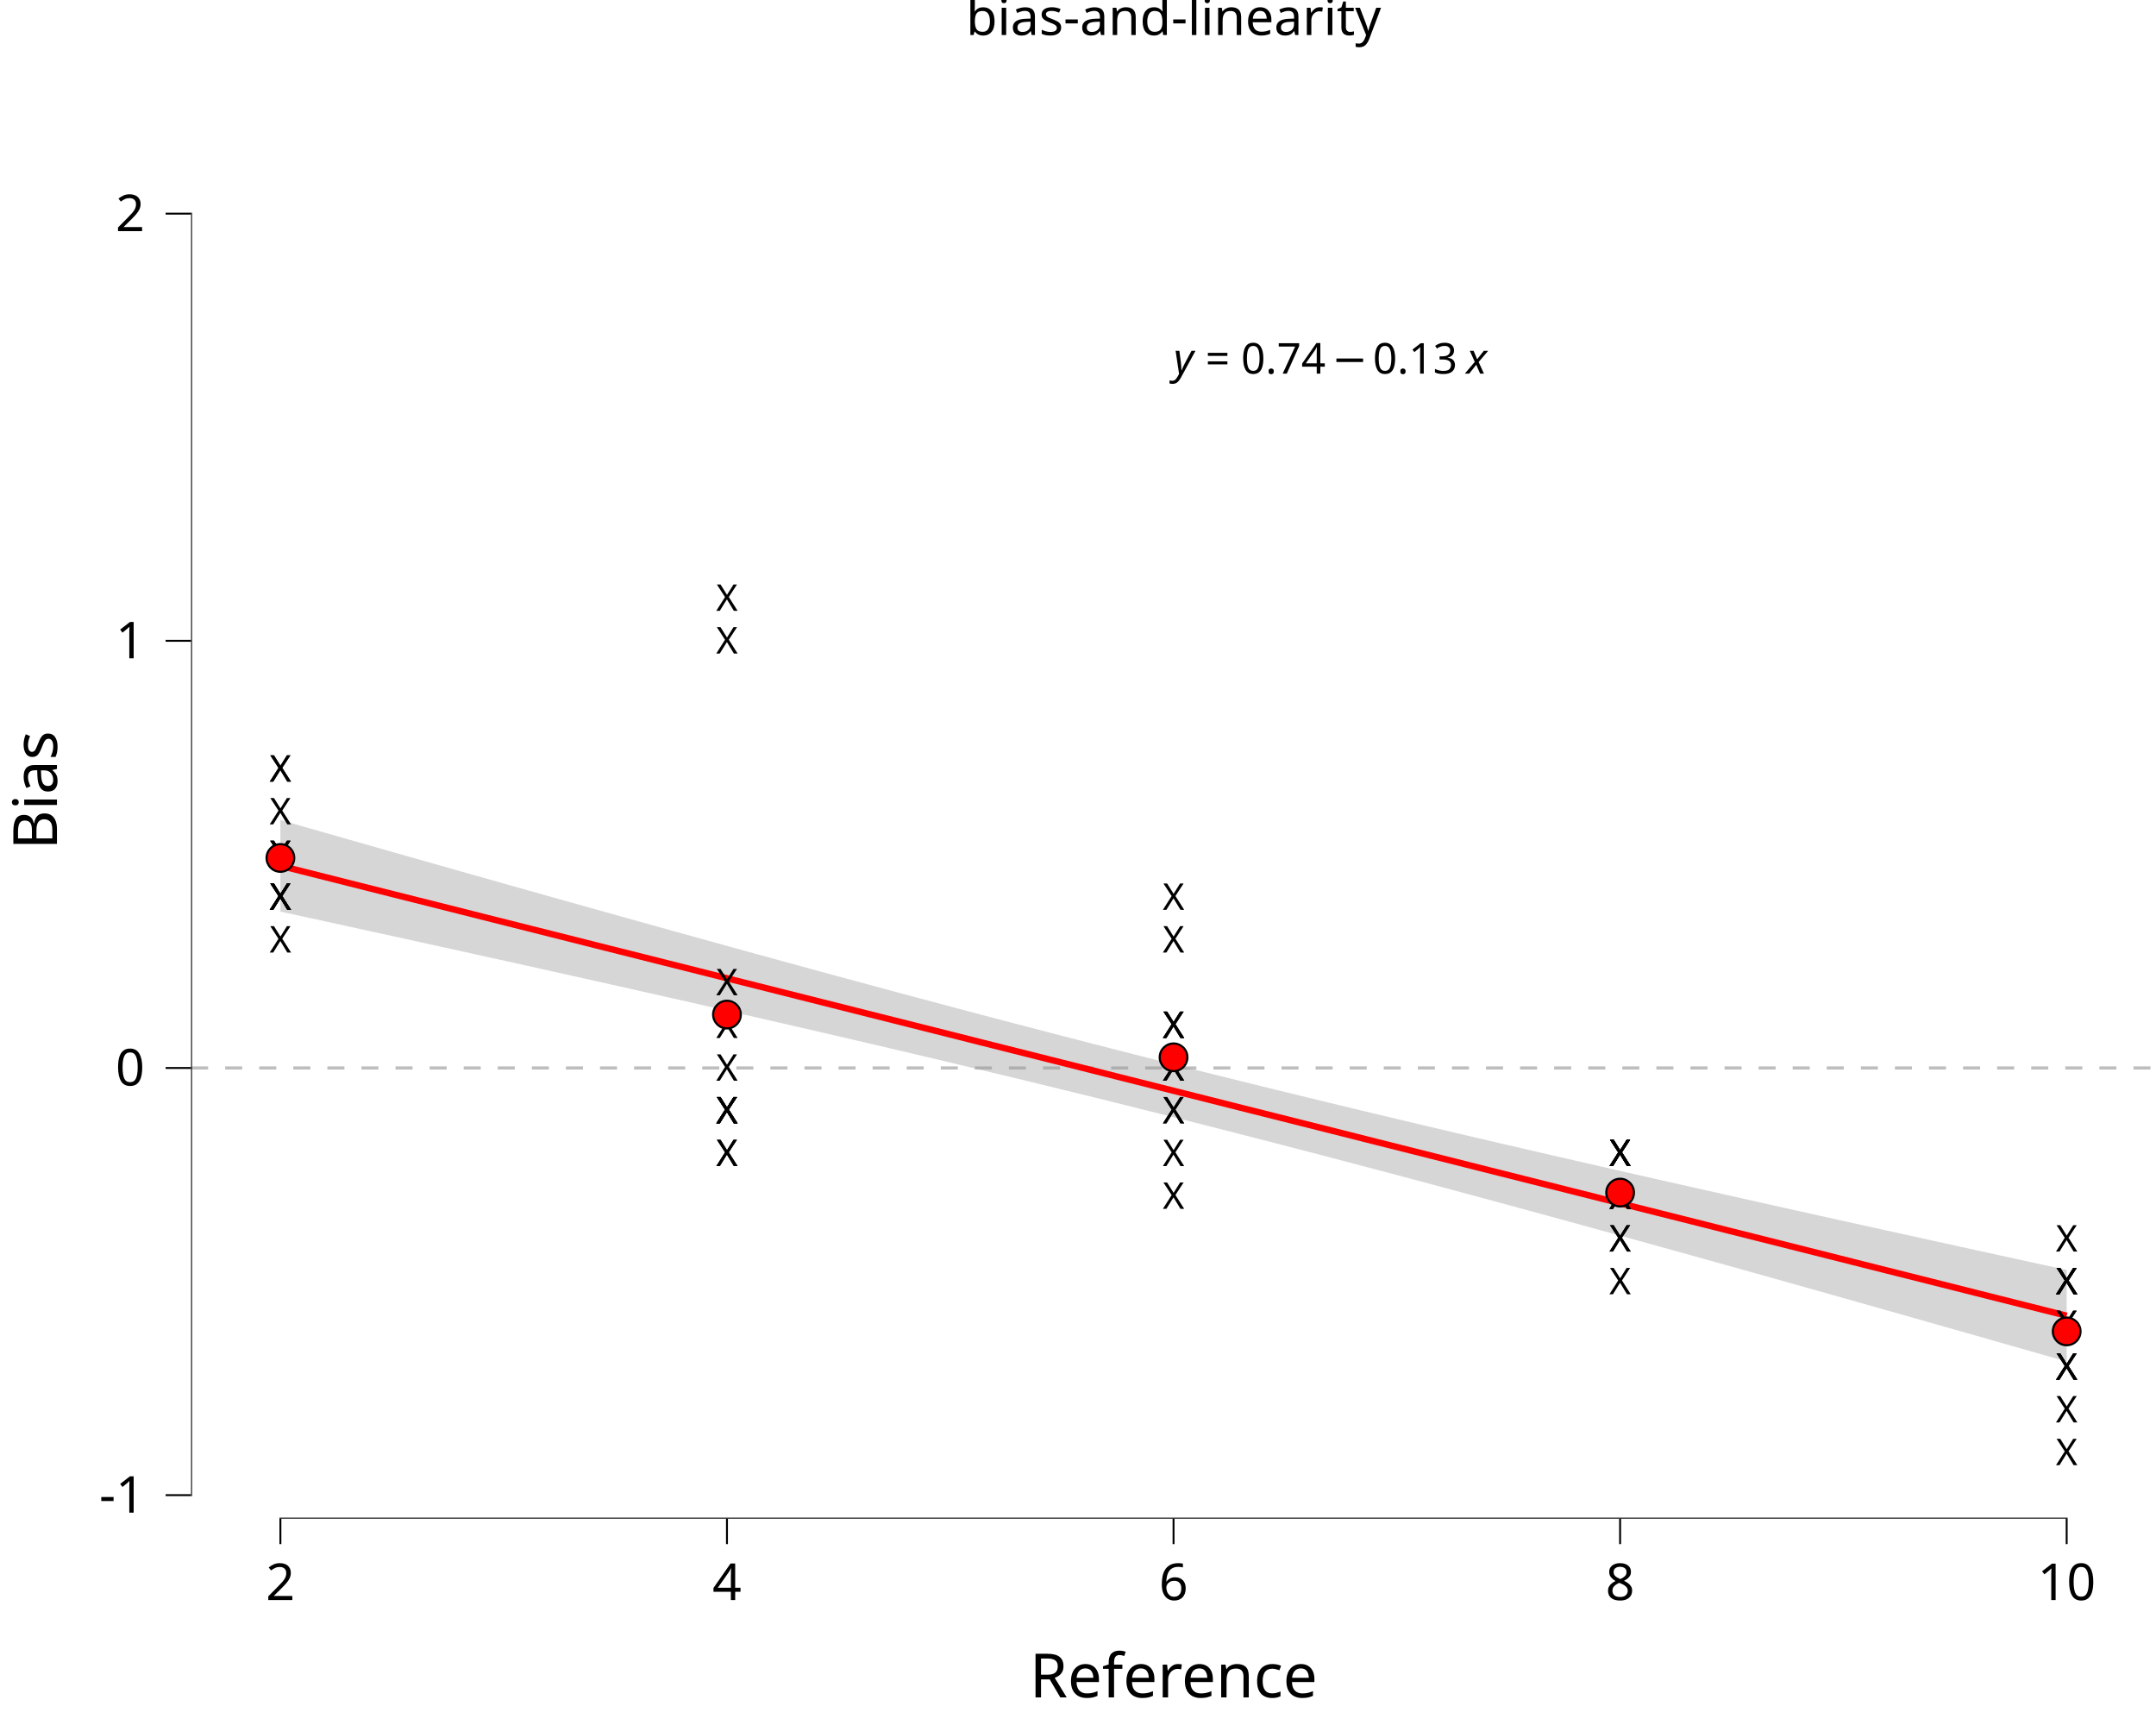
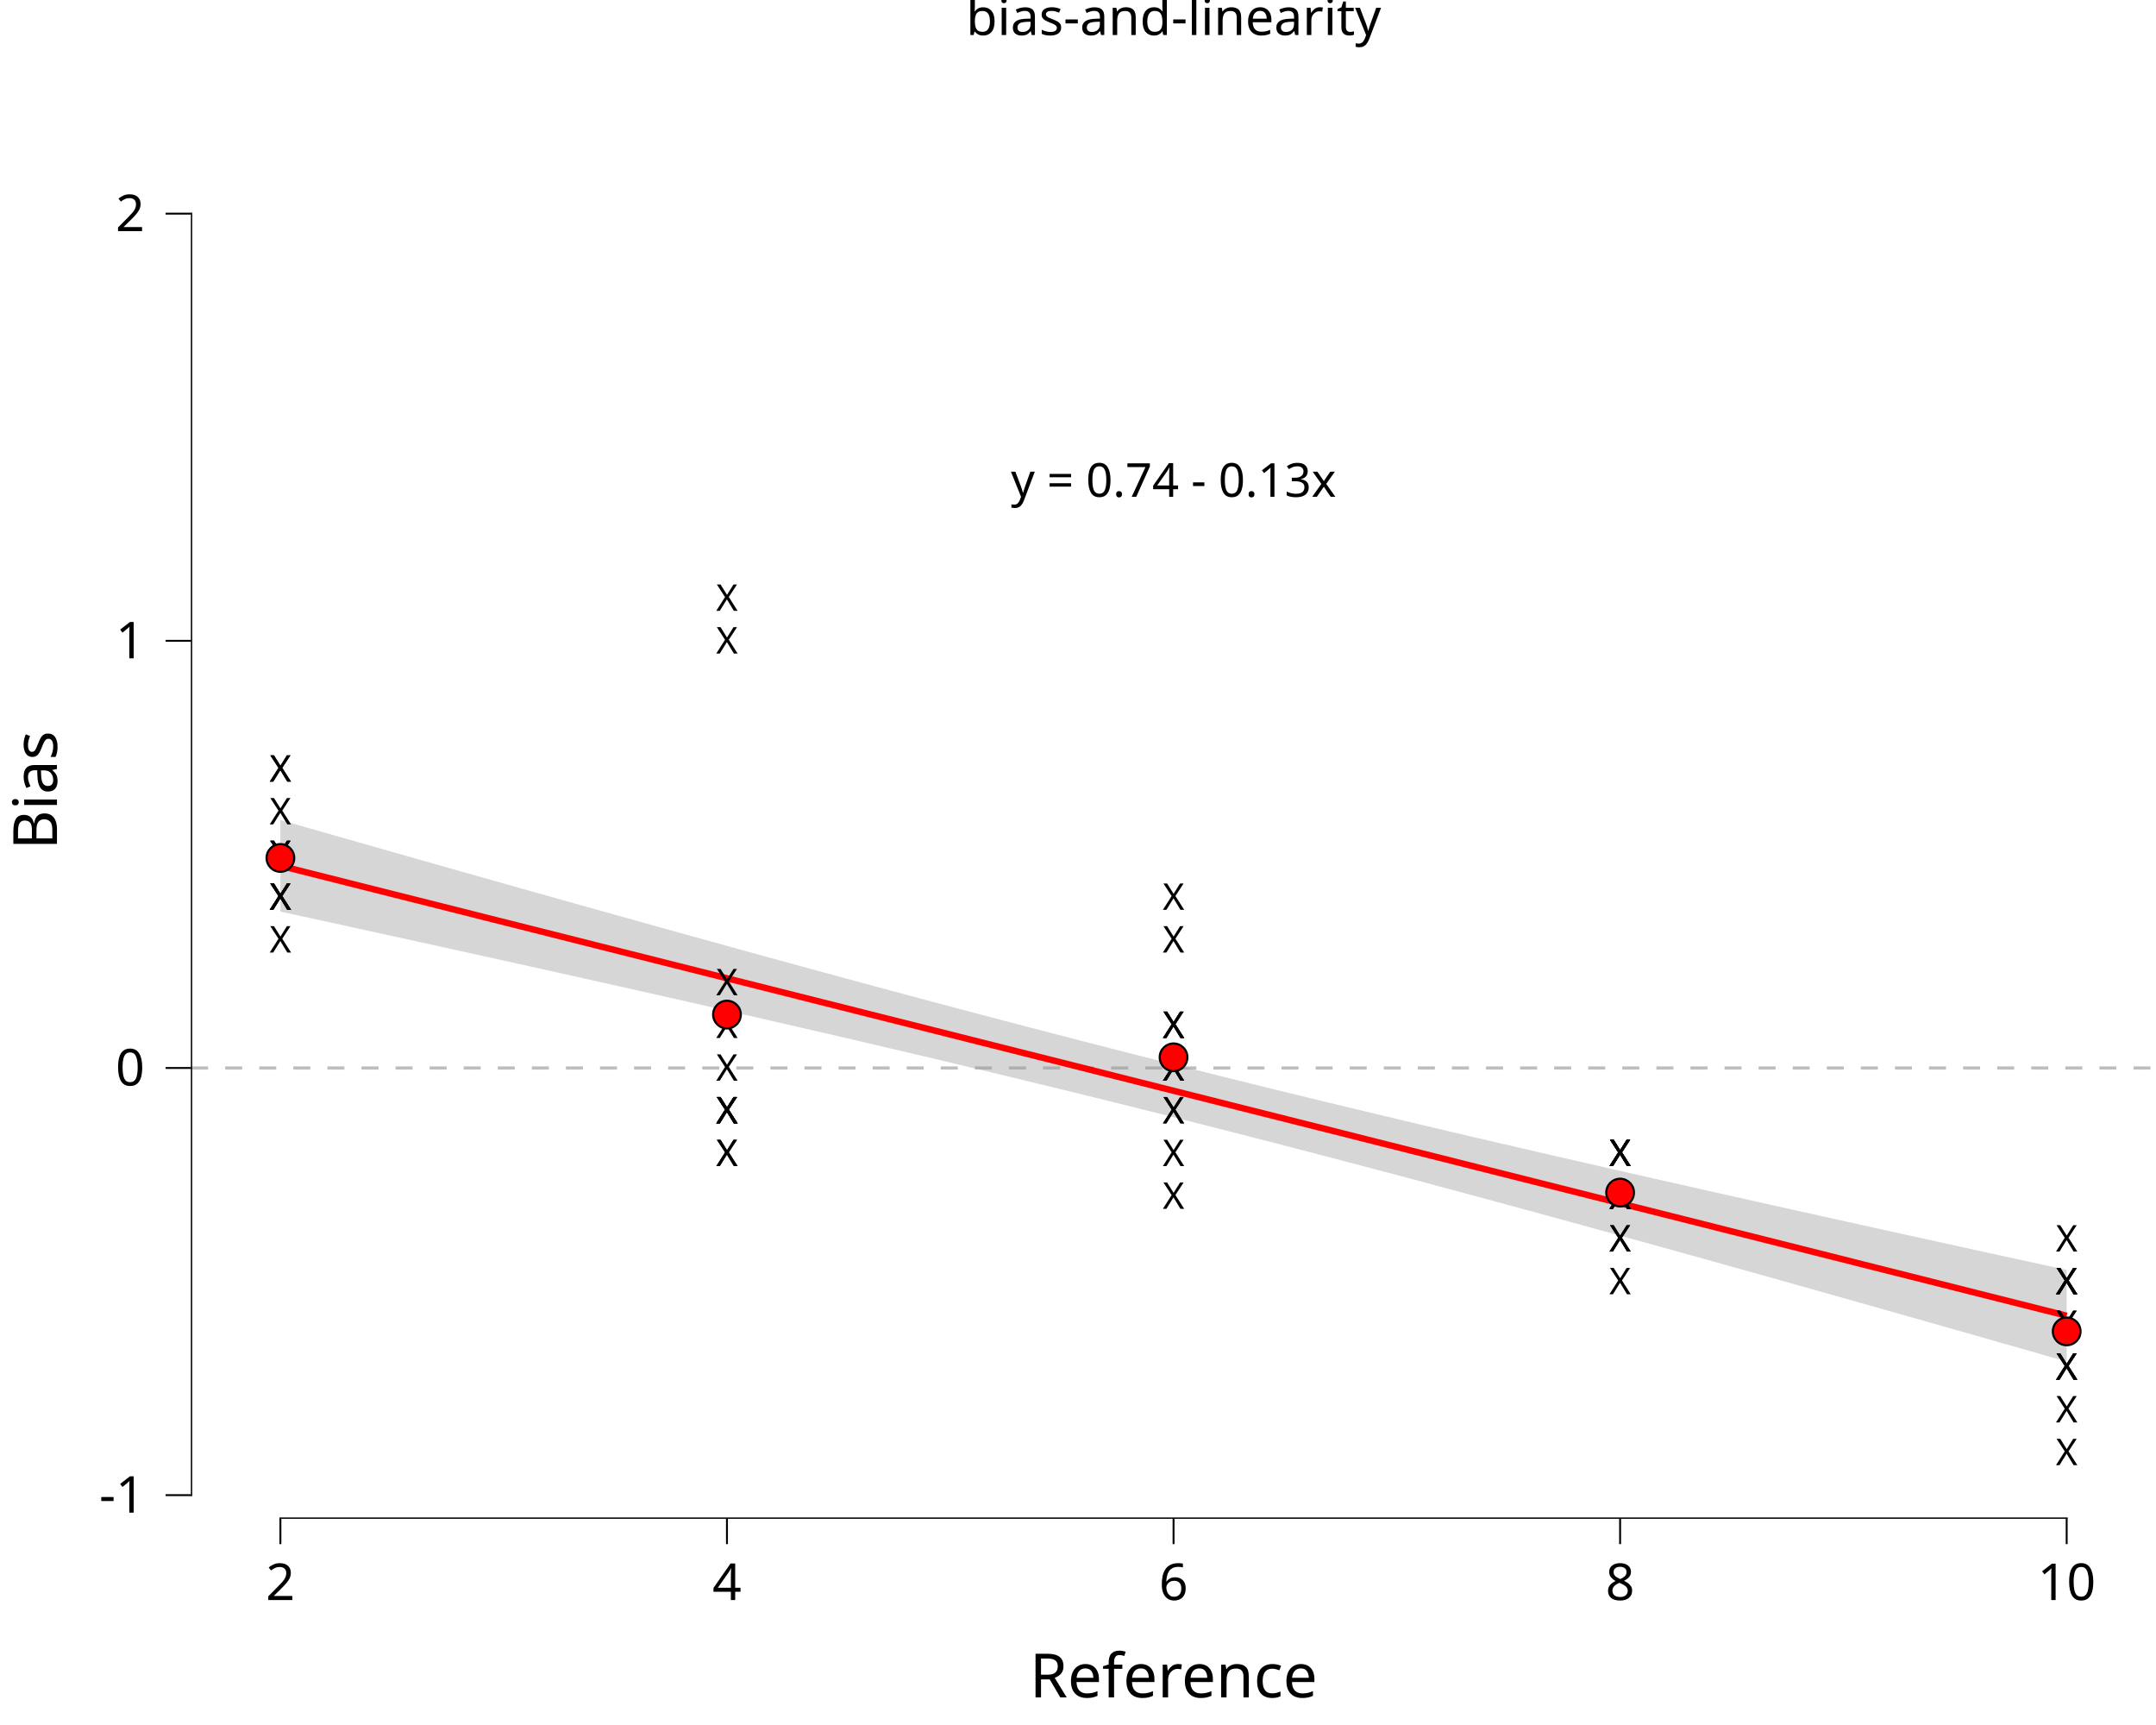
<svg xmlns="http://www.w3.org/2000/svg" class="svglite" data-engine-version="2.0" width="720.00pt" height="576.00pt" viewBox="0 0 720.00 576.00">
  <defs>
    <style type="text/css">
    .svglite line, .svglite polyline, .svglite polygon, .svglite path, .svglite rect, .svglite circle {
      fill: none;
      stroke: #000000;
      stroke-linecap: round;
      stroke-linejoin: round;
      stroke-miterlimit: 10.00;
    }
  </style>
  </defs>
  <rect width="100%" height="100%" style="stroke: none; fill: #FFFFFF;" />
  <defs>
    <clipPath id="cpMC4wMHw3MjAuMDB8MC4wMHw1NzYuMDA=">
      <rect x="0.00" y="0.00" width="720.00" height="576.00" />
    </clipPath>
  </defs>
  <g clip-path="url(#cpMC4wMHw3MjAuMDB8MC4wMHw1NzYuMDA=)">
    <rect x="0.00" y="0.00" width="720.00" height="576.00" style="stroke-width: 10.67; stroke: none;" />
  </g>
  <defs>
    <clipPath id="cpNjMuODF8NzIwLjAwfDIwLjcxfDUwNy4wOQ==">
      <rect x="63.81" y="20.71" width="656.19" height="486.39" />
    </clipPath>
  </defs>
  <g clip-path="url(#cpNjMuODF8NzIwLjAwfDIwLjcxfDUwNy4wOQ==)">
    <rect x="63.81" y="20.71" width="656.19" height="486.39" style="stroke-width: 10.67; stroke: none;" />
    <line x1="63.81" y1="356.61" x2="720.00" y2="356.61" style="stroke-width: 1.07; stroke: #BEBEBE; stroke-dasharray: 5.69,5.69; stroke-linecap: butt;" />
    <polygon points="93.64,273.81 101.19,275.97 108.74,278.12 116.29,280.28 123.84,282.43 131.39,284.58 138.95,286.72 146.50,288.87 154.05,291.01 161.60,293.14 169.15,295.28 176.70,297.41 184.25,299.53 191.80,301.65 199.35,303.77 206.91,305.88 214.46,307.99 222.01,310.09 229.56,312.19 237.11,314.28 244.66,316.37 252.21,318.45 259.76,320.52 267.31,322.59 274.86,324.65 282.42,326.70 289.97,328.74 297.52,330.78 305.07,332.80 312.62,334.82 320.17,336.83 327.72,338.83 335.27,340.82 342.82,342.79 350.38,344.76 357.93,346.72 365.48,348.67 373.03,350.60 380.58,352.53 388.13,354.44 395.68,356.34 403.23,358.23 410.78,360.11 418.33,361.98 425.89,363.84 433.44,365.68 440.99,367.52 448.54,369.34 456.09,371.16 463.64,372.96 471.19,374.76 478.74,376.54 486.29,378.32 493.85,380.09 501.40,381.85 508.95,383.60 516.50,385.35 524.05,387.08 531.60,388.81 539.15,390.54 546.70,392.26 554.25,393.97 561.81,395.67 569.36,397.37 576.91,399.07 584.46,400.76 592.01,402.45 599.56,404.13 607.11,405.81 614.66,407.48 622.21,409.15 629.76,410.82 637.32,412.48 644.87,414.14 652.42,415.80 659.97,417.46 667.52,419.11 675.07,420.76 682.62,422.40 690.17,424.05 690.17,454.64 682.62,452.48 675.07,450.32 667.52,448.17 659.97,446.01 652.42,443.87 644.87,441.72 637.32,439.58 629.76,437.44 622.21,435.30 614.66,433.17 607.11,431.04 599.56,428.91 592.01,426.79 584.46,424.67 576.91,422.56 569.36,420.45 561.81,418.35 554.25,416.25 546.70,414.16 539.15,412.07 531.60,410.00 524.05,407.92 516.50,405.86 508.95,403.80 501.40,401.75 493.85,399.70 486.29,397.67 478.74,395.64 471.19,393.62 463.64,391.61 456.09,389.62 448.54,387.63 440.99,385.65 433.44,383.68 425.89,381.72 418.33,379.78 410.78,377.84 403.23,375.92 395.68,374.00 388.13,372.10 380.58,370.21 373.03,368.33 365.48,366.46 357.93,364.61 350.38,362.76 342.82,360.92 335.27,359.10 327.72,357.29 320.17,355.48 312.62,353.68 305.07,351.90 297.52,350.12 289.97,348.35 282.42,346.59 274.86,344.84 267.31,343.10 259.76,341.36 252.21,339.63 244.66,337.90 237.11,336.19 229.56,334.47 222.01,332.77 214.46,331.07 206.91,329.37 199.35,327.68 191.80,325.99 184.25,324.31 176.70,322.63 169.15,320.96 161.60,319.29 154.05,317.62 146.50,315.96 138.95,314.30 131.39,312.64 123.84,310.99 116.29,309.33 108.74,307.68 101.19,306.04 93.64,304.39 " style="stroke-width: 0.00; stroke: none; fill: #999999; fill-opacity: 0.40;" />
    <polyline points="93.64,273.81 101.19,275.97 108.74,278.12 116.29,280.28 123.84,282.43 131.39,284.58 138.95,286.72 146.50,288.87 154.05,291.01 161.60,293.14 169.15,295.28 176.70,297.41 184.25,299.53 191.80,301.65 199.35,303.77 206.91,305.88 214.46,307.99 222.01,310.09 229.56,312.19 237.11,314.28 244.66,316.37 252.21,318.45 259.76,320.52 267.31,322.59 274.86,324.65 282.42,326.70 289.97,328.74 297.52,330.78 305.07,332.80 312.62,334.82 320.17,336.83 327.72,338.83 335.27,340.82 342.82,342.79 350.38,344.76 357.93,346.72 365.48,348.67 373.03,350.60 380.58,352.53 388.13,354.44 395.68,356.34 403.23,358.23 410.78,360.11 418.33,361.98 425.89,363.84 433.44,365.68 440.99,367.52 448.54,369.34 456.09,371.16 463.64,372.96 471.19,374.76 478.74,376.54 486.29,378.32 493.85,380.09 501.40,381.85 508.95,383.60 516.50,385.35 524.05,387.08 531.60,388.81 539.15,390.54 546.70,392.26 554.25,393.97 561.81,395.67 569.36,397.37 576.91,399.07 584.46,400.76 592.01,402.45 599.56,404.13 607.11,405.81 614.66,407.48 622.21,409.15 629.76,410.82 637.32,412.48 644.87,414.14 652.42,415.80 659.97,417.46 667.52,419.11 675.07,420.76 682.62,422.40 690.17,424.05 " style="stroke-width: 2.13; stroke: none;" />
    <polyline points="690.17,454.64 682.62,452.48 675.07,450.32 667.52,448.17 659.97,446.01 652.42,443.87 644.87,441.72 637.32,439.58 629.76,437.44 622.21,435.30 614.66,433.17 607.11,431.04 599.56,428.91 592.01,426.79 584.46,424.67 576.91,422.56 569.36,420.45 561.81,418.35 554.25,416.25 546.70,414.16 539.15,412.07 531.60,410.00 524.05,407.92 516.50,405.86 508.95,403.80 501.40,401.75 493.85,399.70 486.29,397.67 478.74,395.64 471.19,393.62 463.64,391.61 456.09,389.62 448.54,387.63 440.99,385.65 433.44,383.68 425.89,381.72 418.33,379.78 410.78,377.84 403.23,375.92 395.68,374.00 388.13,372.10 380.58,370.21 373.03,368.33 365.48,366.46 357.93,364.61 350.38,362.76 342.82,360.92 335.27,359.10 327.72,357.29 320.17,355.48 312.62,353.68 305.07,351.90 297.52,350.12 289.97,348.35 282.42,346.59 274.86,344.84 267.31,343.10 259.76,341.36 252.21,339.63 244.66,337.90 237.11,336.19 229.56,334.47 222.01,332.77 214.46,331.07 206.91,329.37 199.35,327.68 191.80,325.99 184.25,324.31 176.70,322.63 169.15,320.96 161.60,319.29 154.05,317.62 146.50,315.96 138.95,314.30 131.39,312.64 123.84,310.99 116.29,309.33 108.74,307.68 101.19,306.04 93.64,304.39 " style="stroke-width: 2.13; stroke: none;" />
    <polyline points="93.64,289.10 101.19,291.00 108.74,292.90 116.29,294.81 123.84,296.71 131.39,298.61 138.95,300.51 146.50,302.41 154.05,304.31 161.60,306.22 169.15,308.12 176.70,310.02 184.25,311.92 191.80,313.82 199.35,315.73 206.91,317.63 214.46,319.53 222.01,321.43 229.56,323.33 237.11,325.23 244.66,327.14 252.21,329.04 259.76,330.94 267.31,332.84 274.86,334.74 282.42,336.64 289.97,338.55 297.52,340.45 305.07,342.35 312.62,344.25 320.17,346.15 327.72,348.06 335.27,349.96 342.82,351.86 350.38,353.76 357.93,355.66 365.48,357.56 373.03,359.47 380.58,361.37 388.13,363.27 395.68,365.17 403.23,367.07 410.78,368.98 418.33,370.88 425.89,372.78 433.44,374.68 440.99,376.58 448.54,378.48 456.09,380.39 463.64,382.29 471.19,384.19 478.74,386.09 486.29,387.99 493.85,389.90 501.40,391.80 508.95,393.70 516.50,395.60 524.05,397.50 531.60,399.40 539.15,401.31 546.70,403.21 554.25,405.11 561.81,407.01 569.36,408.91 576.91,410.82 584.46,412.72 592.01,414.62 599.56,416.52 607.11,418.42 614.66,420.32 622.21,422.23 629.76,424.13 637.32,426.03 644.87,427.93 652.42,429.83 659.97,431.74 667.52,433.64 675.07,435.54 682.62,437.44 690.17,439.34 " style="stroke-width: 2.13; stroke: #FF0000; stroke-linecap: butt;" />
    <text x="93.64" y="261.01" text-anchor="middle" style="font-size: 12.33px; font-family: sans;" textLength="8.22px" lengthAdjust="spacingAndGlyphs">X</text>
    <text x="93.64" y="289.54" text-anchor="middle" style="font-size: 12.33px; font-family: sans;" textLength="8.22px" lengthAdjust="spacingAndGlyphs">X</text>
    <text x="93.64" y="303.80" text-anchor="middle" style="font-size: 12.33px; font-family: sans;" textLength="8.22px" lengthAdjust="spacingAndGlyphs">X</text>
    <text x="93.64" y="289.54" text-anchor="middle" style="font-size: 12.33px; font-family: sans;" textLength="8.22px" lengthAdjust="spacingAndGlyphs">X</text>
    <text x="93.64" y="261.01" text-anchor="middle" style="font-size: 12.33px; font-family: sans;" textLength="8.22px" lengthAdjust="spacingAndGlyphs">X</text>
    <text x="93.64" y="318.06" text-anchor="middle" style="font-size: 12.33px; font-family: sans;" textLength="8.22px" lengthAdjust="spacingAndGlyphs">X</text>
    <text x="93.64" y="289.54" text-anchor="middle" style="font-size: 12.33px; font-family: sans;" textLength="8.22px" lengthAdjust="spacingAndGlyphs">X</text>
    <text x="93.64" y="289.54" text-anchor="middle" style="font-size: 12.33px; font-family: sans;" textLength="8.22px" lengthAdjust="spacingAndGlyphs">X</text>
    <text x="93.64" y="303.80" text-anchor="middle" style="font-size: 12.33px; font-family: sans;" textLength="8.22px" lengthAdjust="spacingAndGlyphs">X</text>
    <text x="93.64" y="303.80" text-anchor="middle" style="font-size: 12.33px; font-family: sans;" textLength="8.22px" lengthAdjust="spacingAndGlyphs">X</text>
    <text x="93.64" y="275.27" text-anchor="middle" style="font-size: 12.33px; font-family: sans;" textLength="8.22px" lengthAdjust="spacingAndGlyphs">X</text>
    <text x="93.64" y="303.80" text-anchor="middle" style="font-size: 12.33px; font-family: sans;" textLength="8.22px" lengthAdjust="spacingAndGlyphs">X</text>
    <text x="242.77" y="203.96" text-anchor="middle" style="font-size: 12.33px; font-family: sans;" textLength="8.22px" lengthAdjust="spacingAndGlyphs">X</text>
    <text x="242.77" y="375.12" text-anchor="middle" style="font-size: 12.33px; font-family: sans;" textLength="8.22px" lengthAdjust="spacingAndGlyphs">X</text>
    <text x="242.77" y="332.33" text-anchor="middle" style="font-size: 12.33px; font-family: sans;" textLength="8.22px" lengthAdjust="spacingAndGlyphs">X</text>
    <text x="242.77" y="218.22" text-anchor="middle" style="font-size: 12.33px; font-family: sans;" textLength="8.22px" lengthAdjust="spacingAndGlyphs">X</text>
    <text x="242.77" y="389.38" text-anchor="middle" style="font-size: 12.33px; font-family: sans;" textLength="8.22px" lengthAdjust="spacingAndGlyphs">X</text>
    <text x="242.77" y="375.12" text-anchor="middle" style="font-size: 12.33px; font-family: sans;" textLength="8.22px" lengthAdjust="spacingAndGlyphs">X</text>
    <text x="242.77" y="375.12" text-anchor="middle" style="font-size: 12.33px; font-family: sans;" textLength="8.22px" lengthAdjust="spacingAndGlyphs">X</text>
    <text x="242.77" y="375.12" text-anchor="middle" style="font-size: 12.33px; font-family: sans;" textLength="8.22px" lengthAdjust="spacingAndGlyphs">X</text>
    <text x="242.77" y="375.12" text-anchor="middle" style="font-size: 12.33px; font-family: sans;" textLength="8.22px" lengthAdjust="spacingAndGlyphs">X</text>
    <text x="242.77" y="360.86" text-anchor="middle" style="font-size: 12.33px; font-family: sans;" textLength="8.22px" lengthAdjust="spacingAndGlyphs">X</text>
    <text x="242.77" y="346.59" text-anchor="middle" style="font-size: 12.33px; font-family: sans;" textLength="8.22px" lengthAdjust="spacingAndGlyphs">X</text>
    <text x="242.77" y="389.38" text-anchor="middle" style="font-size: 12.33px; font-family: sans;" textLength="8.22px" lengthAdjust="spacingAndGlyphs">X</text>
    <text x="391.91" y="389.38" text-anchor="middle" style="font-size: 12.33px; font-family: sans;" textLength="8.22px" lengthAdjust="spacingAndGlyphs">X</text>
    <text x="391.91" y="403.65" text-anchor="middle" style="font-size: 12.33px; font-family: sans;" textLength="8.22px" lengthAdjust="spacingAndGlyphs">X</text>
    <text x="391.91" y="375.12" text-anchor="middle" style="font-size: 12.33px; font-family: sans;" textLength="8.22px" lengthAdjust="spacingAndGlyphs">X</text>
    <text x="391.91" y="375.12" text-anchor="middle" style="font-size: 12.33px; font-family: sans;" textLength="8.22px" lengthAdjust="spacingAndGlyphs">X</text>
    <text x="391.91" y="360.86" text-anchor="middle" style="font-size: 12.33px; font-family: sans;" textLength="8.22px" lengthAdjust="spacingAndGlyphs">X</text>
    <text x="391.91" y="346.59" text-anchor="middle" style="font-size: 12.33px; font-family: sans;" textLength="8.22px" lengthAdjust="spacingAndGlyphs">X</text>
    <text x="391.91" y="360.86" text-anchor="middle" style="font-size: 12.33px; font-family: sans;" textLength="8.22px" lengthAdjust="spacingAndGlyphs">X</text>
    <text x="391.91" y="346.59" text-anchor="middle" style="font-size: 12.33px; font-family: sans;" textLength="8.22px" lengthAdjust="spacingAndGlyphs">X</text>
    <text x="391.91" y="303.80" text-anchor="middle" style="font-size: 12.33px; font-family: sans;" textLength="8.22px" lengthAdjust="spacingAndGlyphs">X</text>
    <text x="391.91" y="318.06" text-anchor="middle" style="font-size: 12.33px; font-family: sans;" textLength="8.22px" lengthAdjust="spacingAndGlyphs">X</text>
    <text x="391.91" y="360.86" text-anchor="middle" style="font-size: 12.33px; font-family: sans;" textLength="8.22px" lengthAdjust="spacingAndGlyphs">X</text>
    <text x="391.91" y="346.59" text-anchor="middle" style="font-size: 12.33px; font-family: sans;" textLength="8.22px" lengthAdjust="spacingAndGlyphs">X</text>
    <text x="541.04" y="417.91" text-anchor="middle" style="font-size: 12.33px; font-family: sans;" textLength="8.22px" lengthAdjust="spacingAndGlyphs">X</text>
    <text x="541.04" y="403.65" text-anchor="middle" style="font-size: 12.33px; font-family: sans;" textLength="8.22px" lengthAdjust="spacingAndGlyphs">X</text>
    <text x="541.04" y="389.38" text-anchor="middle" style="font-size: 12.33px; font-family: sans;" textLength="8.22px" lengthAdjust="spacingAndGlyphs">X</text>
    <text x="541.04" y="403.65" text-anchor="middle" style="font-size: 12.33px; font-family: sans;" textLength="8.22px" lengthAdjust="spacingAndGlyphs">X</text>
    <text x="541.04" y="389.38" text-anchor="middle" style="font-size: 12.33px; font-family: sans;" textLength="8.22px" lengthAdjust="spacingAndGlyphs">X</text>
    <text x="541.04" y="389.38" text-anchor="middle" style="font-size: 12.33px; font-family: sans;" textLength="8.22px" lengthAdjust="spacingAndGlyphs">X</text>
    <text x="541.04" y="389.38" text-anchor="middle" style="font-size: 12.33px; font-family: sans;" textLength="8.22px" lengthAdjust="spacingAndGlyphs">X</text>
    <text x="541.04" y="403.65" text-anchor="middle" style="font-size: 12.33px; font-family: sans;" textLength="8.22px" lengthAdjust="spacingAndGlyphs">X</text>
    <text x="541.04" y="389.38" text-anchor="middle" style="font-size: 12.33px; font-family: sans;" textLength="8.22px" lengthAdjust="spacingAndGlyphs">X</text>
    <text x="541.04" y="432.17" text-anchor="middle" style="font-size: 12.33px; font-family: sans;" textLength="8.22px" lengthAdjust="spacingAndGlyphs">X</text>
    <text x="541.04" y="417.91" text-anchor="middle" style="font-size: 12.33px; font-family: sans;" textLength="8.22px" lengthAdjust="spacingAndGlyphs">X</text>
    <text x="541.04" y="403.65" text-anchor="middle" style="font-size: 12.33px; font-family: sans;" textLength="8.22px" lengthAdjust="spacingAndGlyphs">X</text>
    <text x="690.17" y="489.23" text-anchor="middle" style="font-size: 12.33px; font-family: sans;" textLength="8.22px" lengthAdjust="spacingAndGlyphs">X</text>
    <text x="690.17" y="460.70" text-anchor="middle" style="font-size: 12.33px; font-family: sans;" textLength="8.22px" lengthAdjust="spacingAndGlyphs">X</text>
    <text x="690.17" y="432.17" text-anchor="middle" style="font-size: 12.33px; font-family: sans;" textLength="8.22px" lengthAdjust="spacingAndGlyphs">X</text>
    <text x="690.17" y="460.70" text-anchor="middle" style="font-size: 12.33px; font-family: sans;" textLength="8.22px" lengthAdjust="spacingAndGlyphs">X</text>
    <text x="690.17" y="446.44" text-anchor="middle" style="font-size: 12.33px; font-family: sans;" textLength="8.22px" lengthAdjust="spacingAndGlyphs">X</text>
    <text x="690.17" y="432.17" text-anchor="middle" style="font-size: 12.33px; font-family: sans;" textLength="8.22px" lengthAdjust="spacingAndGlyphs">X</text>
    <text x="690.17" y="432.17" text-anchor="middle" style="font-size: 12.33px; font-family: sans;" textLength="8.22px" lengthAdjust="spacingAndGlyphs">X</text>
    <text x="690.17" y="432.17" text-anchor="middle" style="font-size: 12.33px; font-family: sans;" textLength="8.22px" lengthAdjust="spacingAndGlyphs">X</text>
    <text x="690.17" y="417.91" text-anchor="middle" style="font-size: 12.33px; font-family: sans;" textLength="8.22px" lengthAdjust="spacingAndGlyphs">X</text>
    <text x="690.17" y="474.96" text-anchor="middle" style="font-size: 12.33px; font-family: sans;" textLength="8.22px" lengthAdjust="spacingAndGlyphs">X</text>
    <text x="690.17" y="460.70" text-anchor="middle" style="font-size: 12.33px; font-family: sans;" textLength="8.22px" lengthAdjust="spacingAndGlyphs">X</text>
    <text x="690.17" y="446.44" text-anchor="middle" style="font-size: 12.33px; font-family: sans;" textLength="8.22px" lengthAdjust="spacingAndGlyphs">X</text>
    <circle cx="93.64" cy="286.48" r="4.62" style="stroke-width: 0.71; fill: #FF0000;" />
    <circle cx="242.77" cy="338.78" r="4.62" style="stroke-width: 0.71; fill: #FF0000;" />
    <circle cx="391.91" cy="353.05" r="4.62" style="stroke-width: 0.71; fill: #FF0000;" />
    <circle cx="541.04" cy="398.22" r="4.62" style="stroke-width: 0.71; fill: #FF0000;" />
    <circle cx="690.17" cy="444.57" r="4.62" style="stroke-width: 0.71; fill: #FF0000;" />
-     <text x="391.91" y="124.76" style="font-size: 14.23px; font-style: italic; font-family: sans;" textLength="7.12px" lengthAdjust="spacingAndGlyphs">y</text>
-     <text x="399.03" y="124.76" style="font-size: 14.23px; font-family: sans;" textLength="3.56px" lengthAdjust="spacingAndGlyphs"> </text>
-     <text x="402.58" y="124.76" style="font-size: 14.23px; font-family: sans;" textLength="8.31px" lengthAdjust="spacingAndGlyphs">=</text>
-     <text x="410.90" y="124.76" style="font-size: 14.23px; font-family: sans;" textLength="3.56px" lengthAdjust="spacingAndGlyphs"> </text>
-     <text x="414.46" y="124.76" style="font-size: 14.23px; font-family: sans;" textLength="27.69px" lengthAdjust="spacingAndGlyphs">0.74</text>
-     <text x="444.78" y="124.76" style="font-size: 14.23px; font-family: sans;" textLength="11.05px" lengthAdjust="spacingAndGlyphs">−</text>
-     <text x="458.47" y="124.76" style="font-size: 14.23px; font-family: sans;" textLength="27.69px" lengthAdjust="spacingAndGlyphs">0.13</text>
-     <text x="486.16" y="124.76" style="font-size: 14.23px; font-family: sans;" textLength="3.56px" lengthAdjust="spacingAndGlyphs"> </text>
-     <text x="489.72" y="124.76" style="font-size: 14.23px; font-style: italic; font-family: sans;" textLength="7.12px" lengthAdjust="spacingAndGlyphs">x</text>
+     <text x="391.91" y="165.88" text-anchor="middle" style="font-size: 15.65px; font-family: sans;" textLength="108.33px" lengthAdjust="spacingAndGlyphs">y = 0.74 - 0.13x</text>
+     <line x1="93.32" y1="507.09" x2="690.49" y2="507.09" style="stroke-width: 0.64; stroke-linecap: butt;" />
+     <line x1="63.81" y1="499.57" x2="63.81" y2="71.02" style="stroke-width: 0.64; stroke-linecap: butt;" />
    <line x1="93.32" y1="507.09" x2="690.49" y2="507.09" style="stroke-width: 0.64; stroke-linecap: butt;" />
    <line x1="63.81" y1="499.57" x2="63.81" y2="71.02" style="stroke-width: 0.64; stroke-linecap: butt;" />
    <rect x="63.81" y="20.71" width="656.19" height="486.39" style="stroke-width: 0.00; stroke: none;" />
  </g>
  <g clip-path="url(#cpMC4wMHw3MjAuMDB8MC4wMHw1NzYuMDA=)">
    <polyline points="63.81,507.09 63.81,20.71 " style="stroke-width: 0.00; stroke: none; stroke-linecap: butt;" />
    <text x="48.33" y="505.10" text-anchor="end" style="font-size: 17.00px; font-family: sans;" textLength="15.12px" lengthAdjust="spacingAndGlyphs">-1</text>
    <text x="48.33" y="362.46" text-anchor="end" style="font-size: 17.00px; font-family: sans;" textLength="9.46px" lengthAdjust="spacingAndGlyphs">0</text>
    <text x="48.33" y="219.83" text-anchor="end" style="font-size: 17.00px; font-family: sans;" textLength="9.46px" lengthAdjust="spacingAndGlyphs">1</text>
    <text x="48.33" y="77.19" text-anchor="end" style="font-size: 17.00px; font-family: sans;" textLength="9.46px" lengthAdjust="spacingAndGlyphs">2</text>
    <polyline points="55.31,499.25 63.81,499.25 " style="stroke-width: 0.64; stroke-linecap: butt;" />
    <polyline points="55.31,356.61 63.81,356.61 " style="stroke-width: 0.64; stroke-linecap: butt;" />
    <polyline points="55.31,213.98 63.81,213.98 " style="stroke-width: 0.64; stroke-linecap: butt;" />
    <polyline points="55.31,71.34 63.81,71.34 " style="stroke-width: 0.64; stroke-linecap: butt;" />
    <polyline points="63.81,507.09 720.00,507.09 " style="stroke-width: 0.00; stroke: none; stroke-linecap: butt;" />
    <polyline points="93.64,515.60 93.64,507.09 " style="stroke-width: 0.64; stroke-linecap: butt;" />
    <polyline points="242.77,515.60 242.77,507.09 " style="stroke-width: 0.64; stroke-linecap: butt;" />
    <polyline points="391.91,515.60 391.91,507.09 " style="stroke-width: 0.64; stroke-linecap: butt;" />
    <polyline points="541.04,515.60 541.04,507.09 " style="stroke-width: 0.64; stroke-linecap: butt;" />
    <polyline points="690.17,515.60 690.17,507.09 " style="stroke-width: 0.64; stroke-linecap: butt;" />
    <text x="93.64" y="534.27" text-anchor="middle" style="font-size: 17.00px; font-family: sans;" textLength="9.46px" lengthAdjust="spacingAndGlyphs">2</text>
    <text x="242.77" y="534.27" text-anchor="middle" style="font-size: 17.00px; font-family: sans;" textLength="9.46px" lengthAdjust="spacingAndGlyphs">4</text>
    <text x="391.91" y="534.27" text-anchor="middle" style="font-size: 17.00px; font-family: sans;" textLength="9.46px" lengthAdjust="spacingAndGlyphs">6</text>
    <text x="541.04" y="534.27" text-anchor="middle" style="font-size: 17.00px; font-family: sans;" textLength="9.46px" lengthAdjust="spacingAndGlyphs">8</text>
    <text x="690.17" y="534.27" text-anchor="middle" style="font-size: 17.00px; font-family: sans;" textLength="18.91px" lengthAdjust="spacingAndGlyphs">10</text>
    <text x="391.91" y="566.78" text-anchor="middle" style="font-size: 20.40px; font-family: sans;" textLength="94.14px" lengthAdjust="spacingAndGlyphs">Reference</text>
    <text transform="translate(19.02,263.90) rotate(-90)" text-anchor="middle" style="font-size: 20.40px; font-family: sans;" textLength="39.69px" lengthAdjust="spacingAndGlyphs">Bias</text>
    <text x="391.91" y="11.70" text-anchor="middle" style="font-size: 17.00px; font-family: sans;" textLength="129.46px" lengthAdjust="spacingAndGlyphs">bias-and-linearity</text>
  </g>
</svg>
